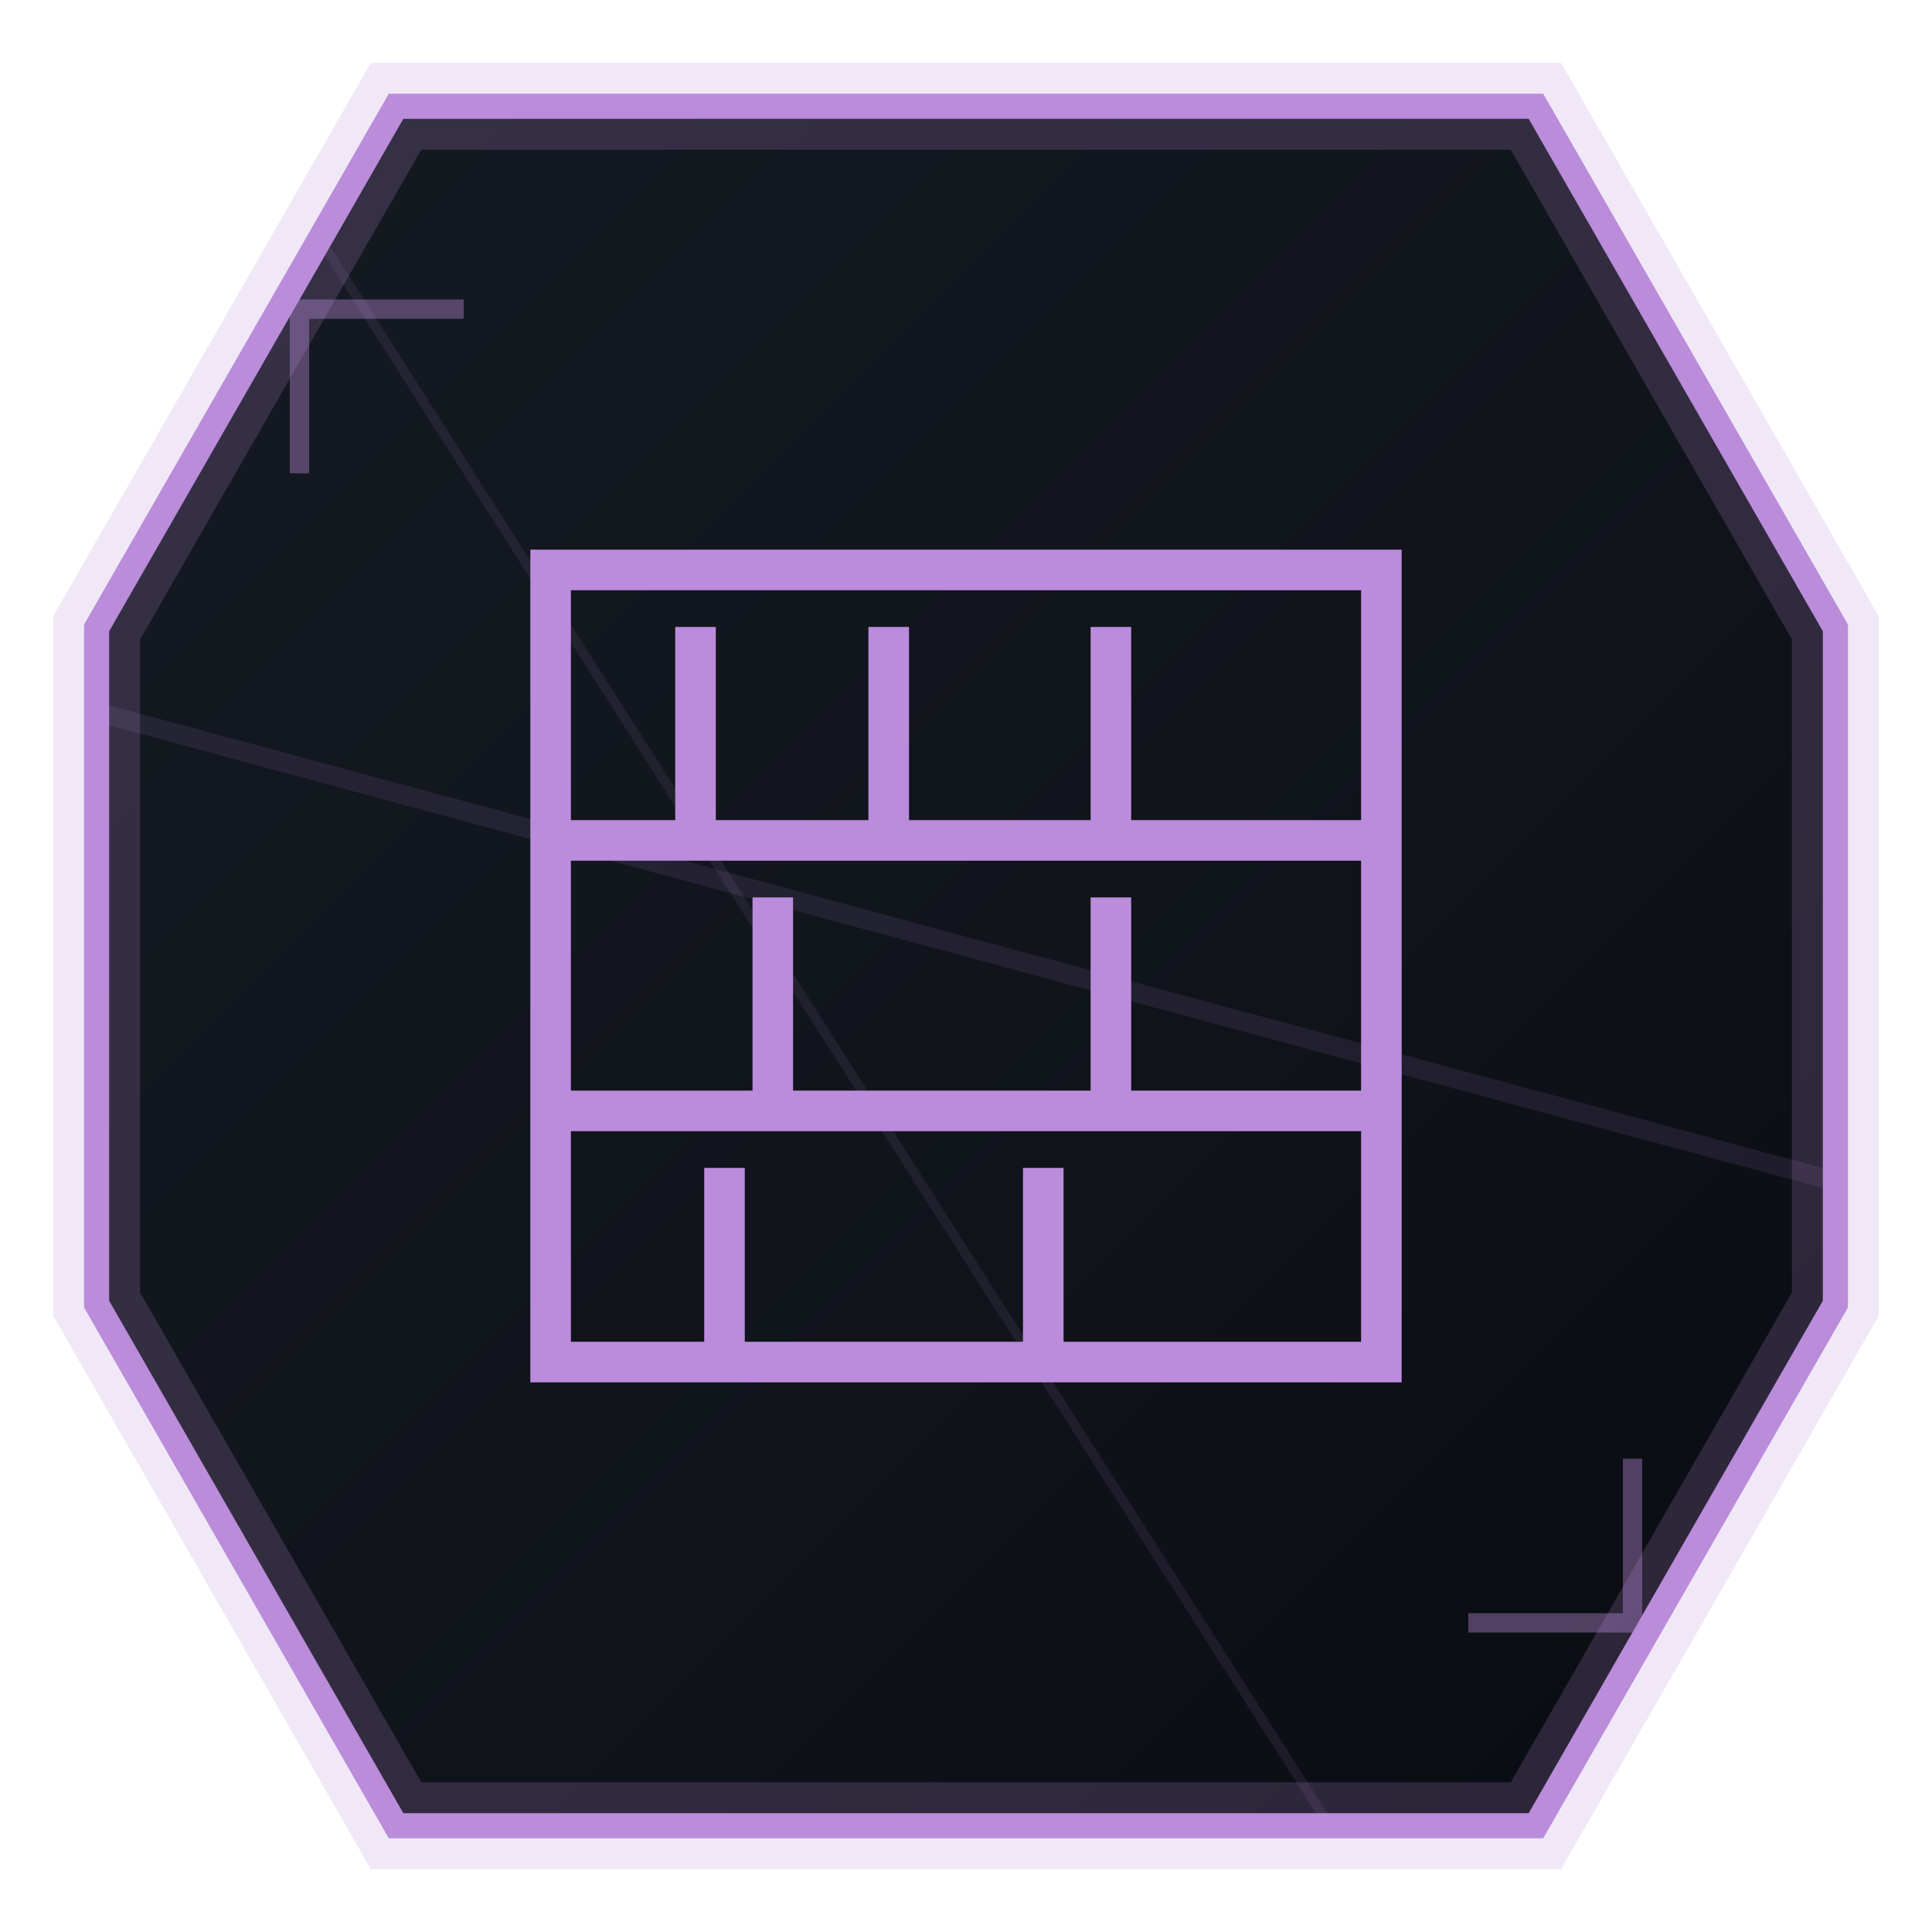
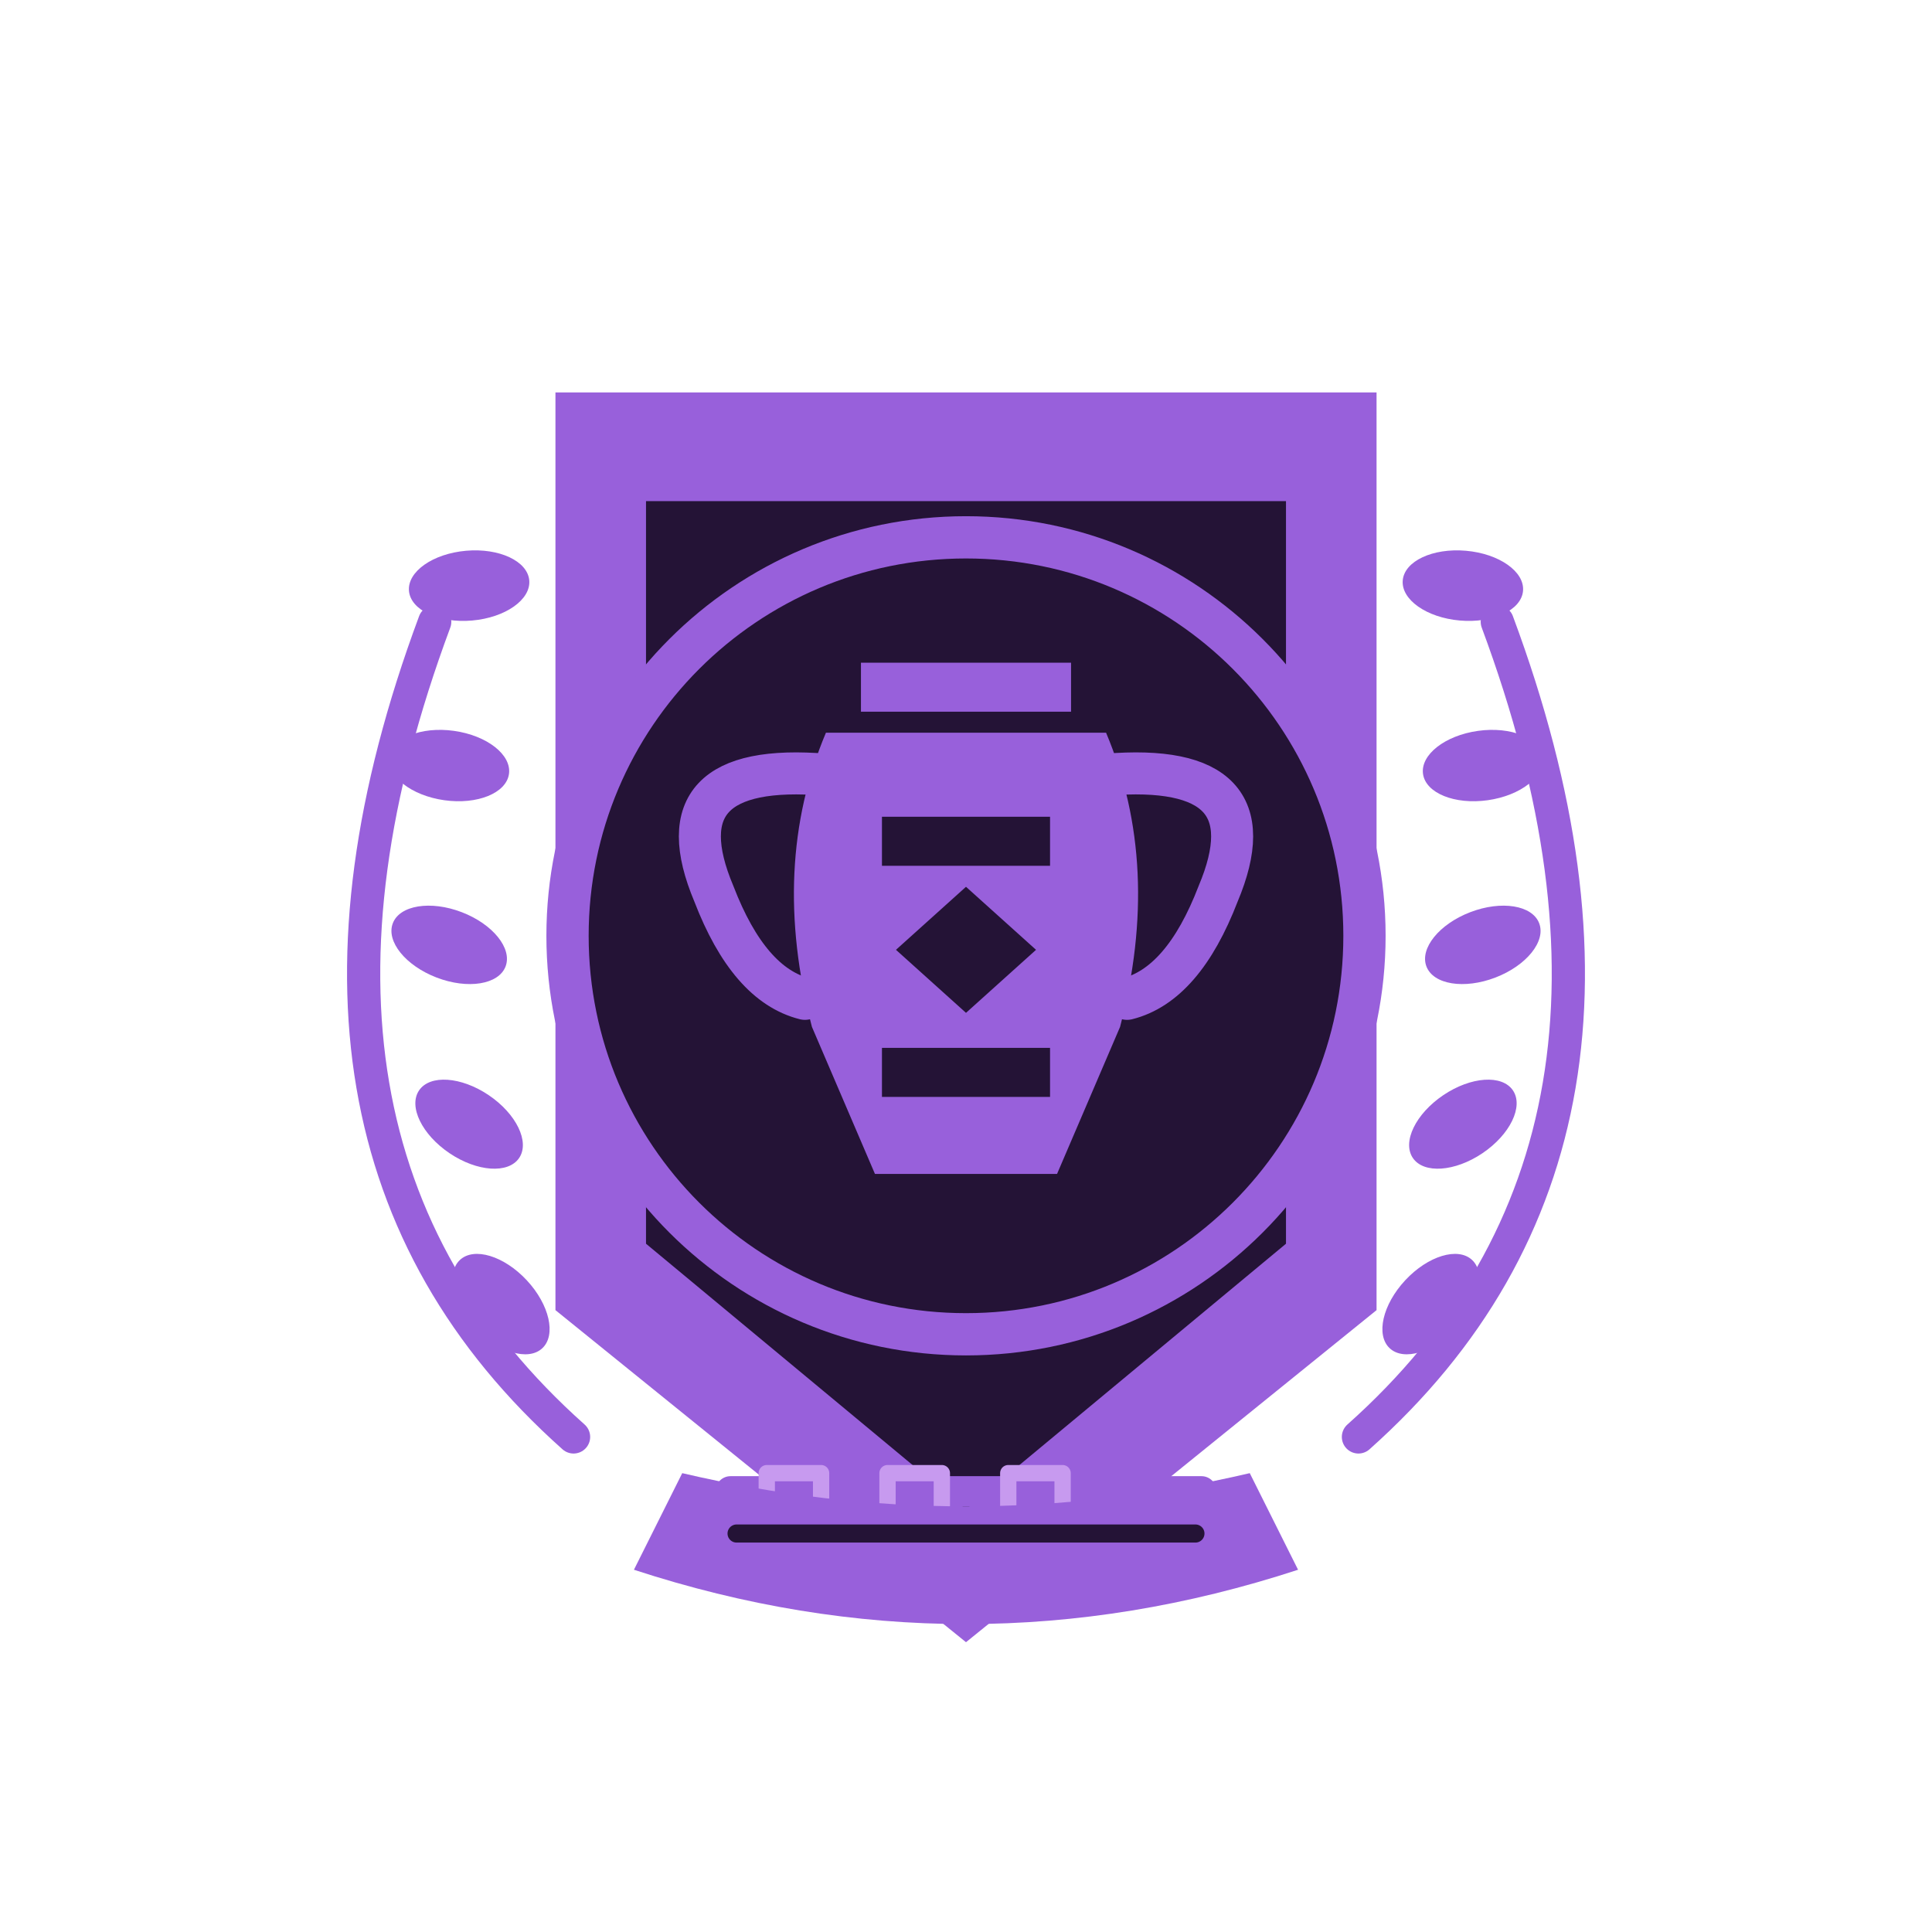
- <svg xmlns="http://www.w3.org/2000/svg" viewBox="0 0 200 200" width="200" height="200">
-   <defs>
-     <linearGradient id="holo" x1="0" y1="0" x2="1" y2="1">
-       <stop stop-color="#8fd1d7" />
-       <stop offset=".35" stop-color="#ac89ce" />
-       <stop offset=".7" stop-color="#e2a5ac" />
-       <stop offset="1" stop-color="#e4c380" />
-     </linearGradient>
-     <linearGradient id="stone" x1="0" y1="0" x2="1" y2="1">
-       <stop stop-color="#151a22" />
-       <stop offset=".6" stop-color="#10131a" />
-       <stop offset="1" stop-color="#080b10" />
-     </linearGradient>
-     <clipPath id="cut">
-       <path d="M41 11H159L190 65V135L159 189H41L10 135V65Z" />
-     </clipPath>
-   </defs>
-   <path d="M41 11H159L190 65V135L159 189H41L10 135V65Z" fill="url(#stone)" stroke="#ba8cdb" stroke-width="2.6" />
-   <path d="M41 11H159L190 65V135L159 189H41L10 135V65Z" fill="none" stroke="#ba8cdb" stroke-opacity=".2" stroke-width="9" />
-   <g clip-path="url(#cut)">
-     <path d="M0 71L200 125" stroke="#ba8cdb" stroke-opacity=".11" stroke-width="2" />
-     <path d="M11 -10L151 210" stroke="#ba8cdb" stroke-opacity=".10" stroke-width="1" />
+ <svg xmlns="http://www.w3.org/2000/svg" width="320" height="320" viewBox="0 0 320 320">
+   <g stroke-linejoin="round" stroke-linecap="round">
+     <path d="M92 65H228V217L160 272L92 217Z" fill="#9860db" />
+     <path d="M107 83H213V206L160 250L107 206Z" fill="#241336" />
+     <path d="M121 247H199" stroke="#9860db" stroke-width="5" />
+     <path d="M127 252v-8h9v7h-5" fill="none" stroke="#c79aef" stroke-width="2.7" />
+     <path d="M147 252v-8h9v7h-5" fill="none" stroke="#c79aef" stroke-width="2.7" />
+     <path d="M167 252v-8h9v7h-5" fill="none" stroke="#c79aef" stroke-width="2.7" />
+     <path d="M95 238Q40 189 72 103" stroke="#9860db" stroke-width="5.5" fill="none" />
+     <ellipse cx="83.0" cy="216.0" rx="10" ry="5.8" fill="#9860db" transform="rotate(47 83.0 216.0)" />
+     <ellipse cx="77.7" cy="186.2" rx="10" ry="5.8" fill="#9860db" transform="rotate(34 77.7 186.2)" />
+     <ellipse cx="74.4" cy="156.5" rx="10" ry="5.8" fill="#9860db" transform="rotate(21 74.4 156.5)" />
+     <ellipse cx="74.4" cy="126.8" rx="10" ry="5.8" fill="#9860db" transform="rotate(8 74.4 126.8)" />
+     <ellipse cx="77.7" cy="97.0" rx="10" ry="5.8" fill="#9860db" transform="rotate(-5 77.7 97.0)" />
+     <path d="M225 238Q280 189 248 103" stroke="#9860db" stroke-width="5.5" fill="none" />
+     <ellipse cx="237.0" cy="216.0" rx="10" ry="5.8" fill="#9860db" transform="rotate(-47 237.0 216.0)" />
+     <ellipse cx="242.3" cy="186.2" rx="10" ry="5.8" fill="#9860db" transform="rotate(-34 242.3 186.2)" />
+     <ellipse cx="245.6" cy="156.5" rx="10" ry="5.8" fill="#9860db" transform="rotate(-21 245.6 156.5)" />
+     <ellipse cx="245.6" cy="126.8" rx="10" ry="5.8" fill="#9860db" transform="rotate(-8 245.6 126.8)" />
+     <ellipse cx="242.3" cy="97.0" rx="10" ry="5.8" fill="#9860db" transform="rotate(5 242.3 97.0)" />
+     <circle cx="160" cy="155" r="66" fill="#241336" stroke="#9860db" stroke-width="7" />
+     <g transform="translate(160 155) scale(1.16)">
+       <path d="M-15-39H15V-32H-15Z M-20-29Q-28-10-22 13L-13 34H13L22 13Q28-10 20-29Z" fill="#9860db" />
+       <path d="M-20-23Q-44-25-36-6Q-31 7-23 9 M20-23Q44-25 36-6Q31 7 23 9" fill="none" stroke="#9860db" stroke-width="6" />
+       <path d="M-12-17H12V-10H-12Z M-12 16H12V23H-12Z M0-7L10 2L0 11L-10 2Z" fill="#241336" />
+     </g>
+     <path d="M113 244Q160 255 207 244L215 260Q160 278 105 260Z" fill="#9860db" />
+     <path d="M122 254H198" stroke="#241336" stroke-width="3" />
  </g>
-   <g transform="translate(100 100)" fill="none" stroke="#ba8cdb" stroke-width="4.2" stroke-linecap="square" stroke-linejoin="miter">
-     <path d="M-43 -41H43V41H-43Z M-43 -13H43 M-43 15H43 M-28 -33V-15 M-8 -33V-15 M15 -33V-15 M-20 -5V13 M15 -5V13 M-25 23V39 M8 23V39" />
-   </g>
-   <path d="M31 49V32H48 M152 168H169V151" fill="none" stroke="#ba8cdb" stroke-opacity=".4" stroke-width="2" />
</svg>
